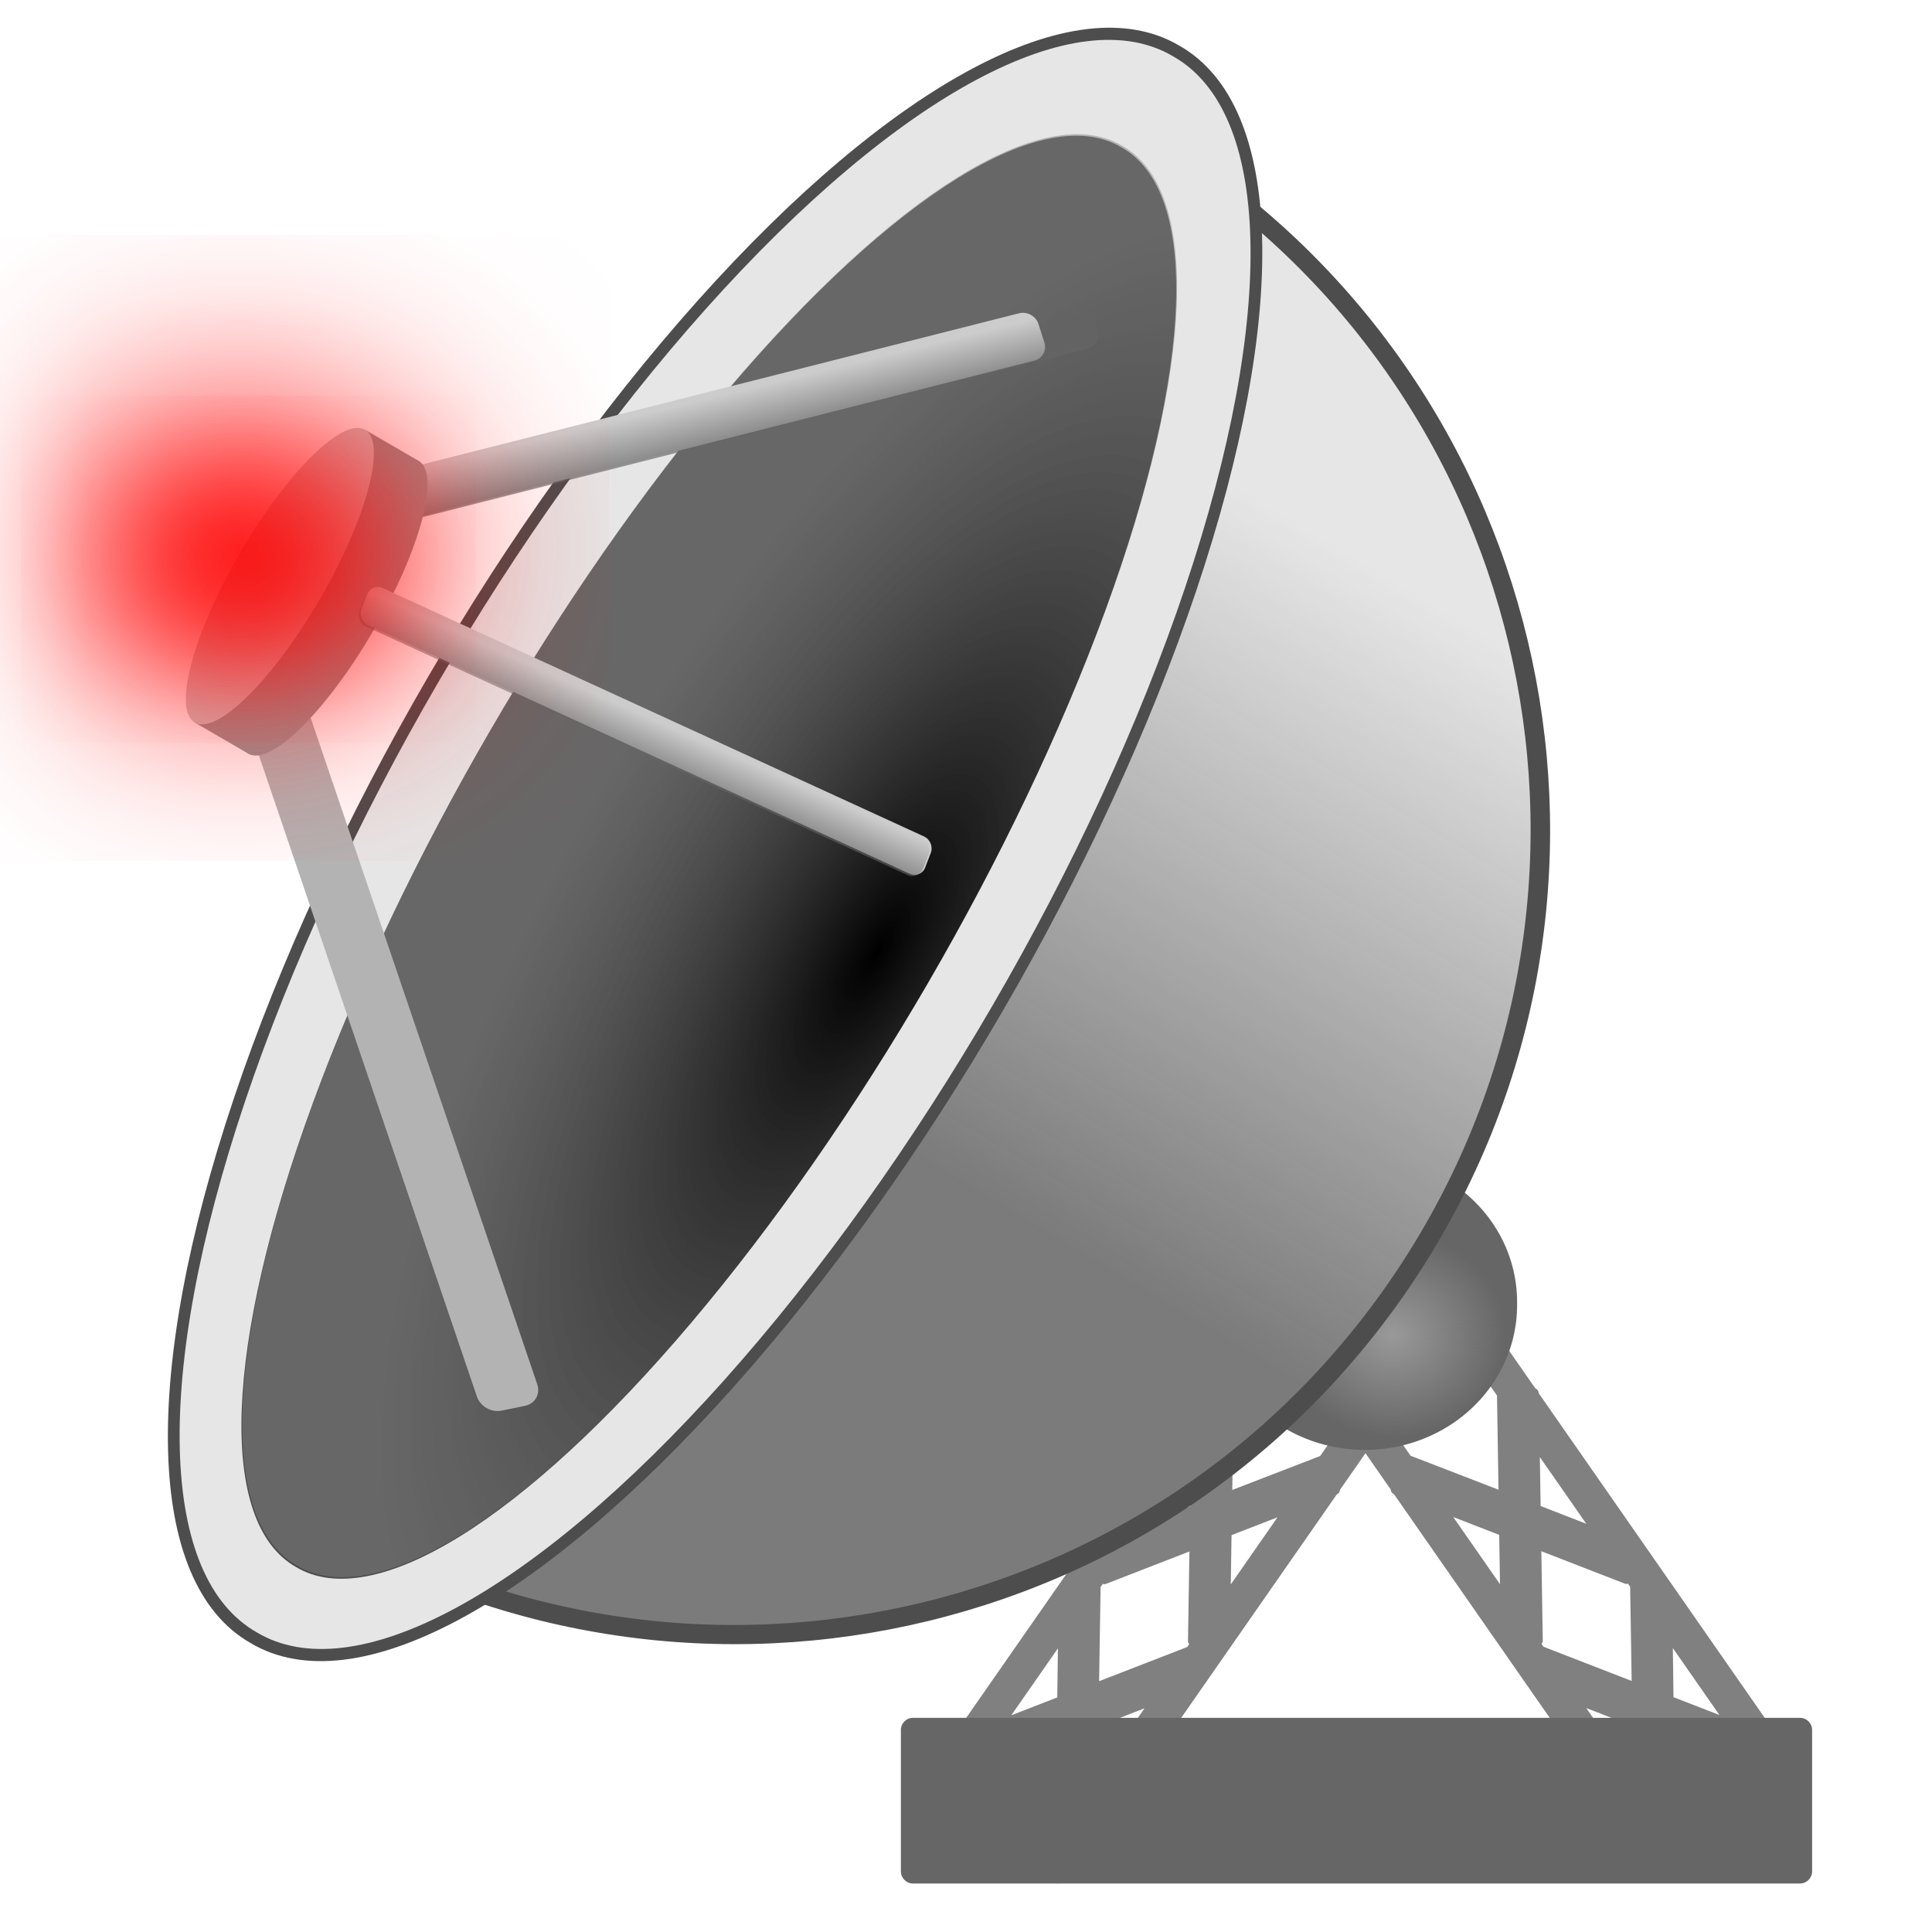
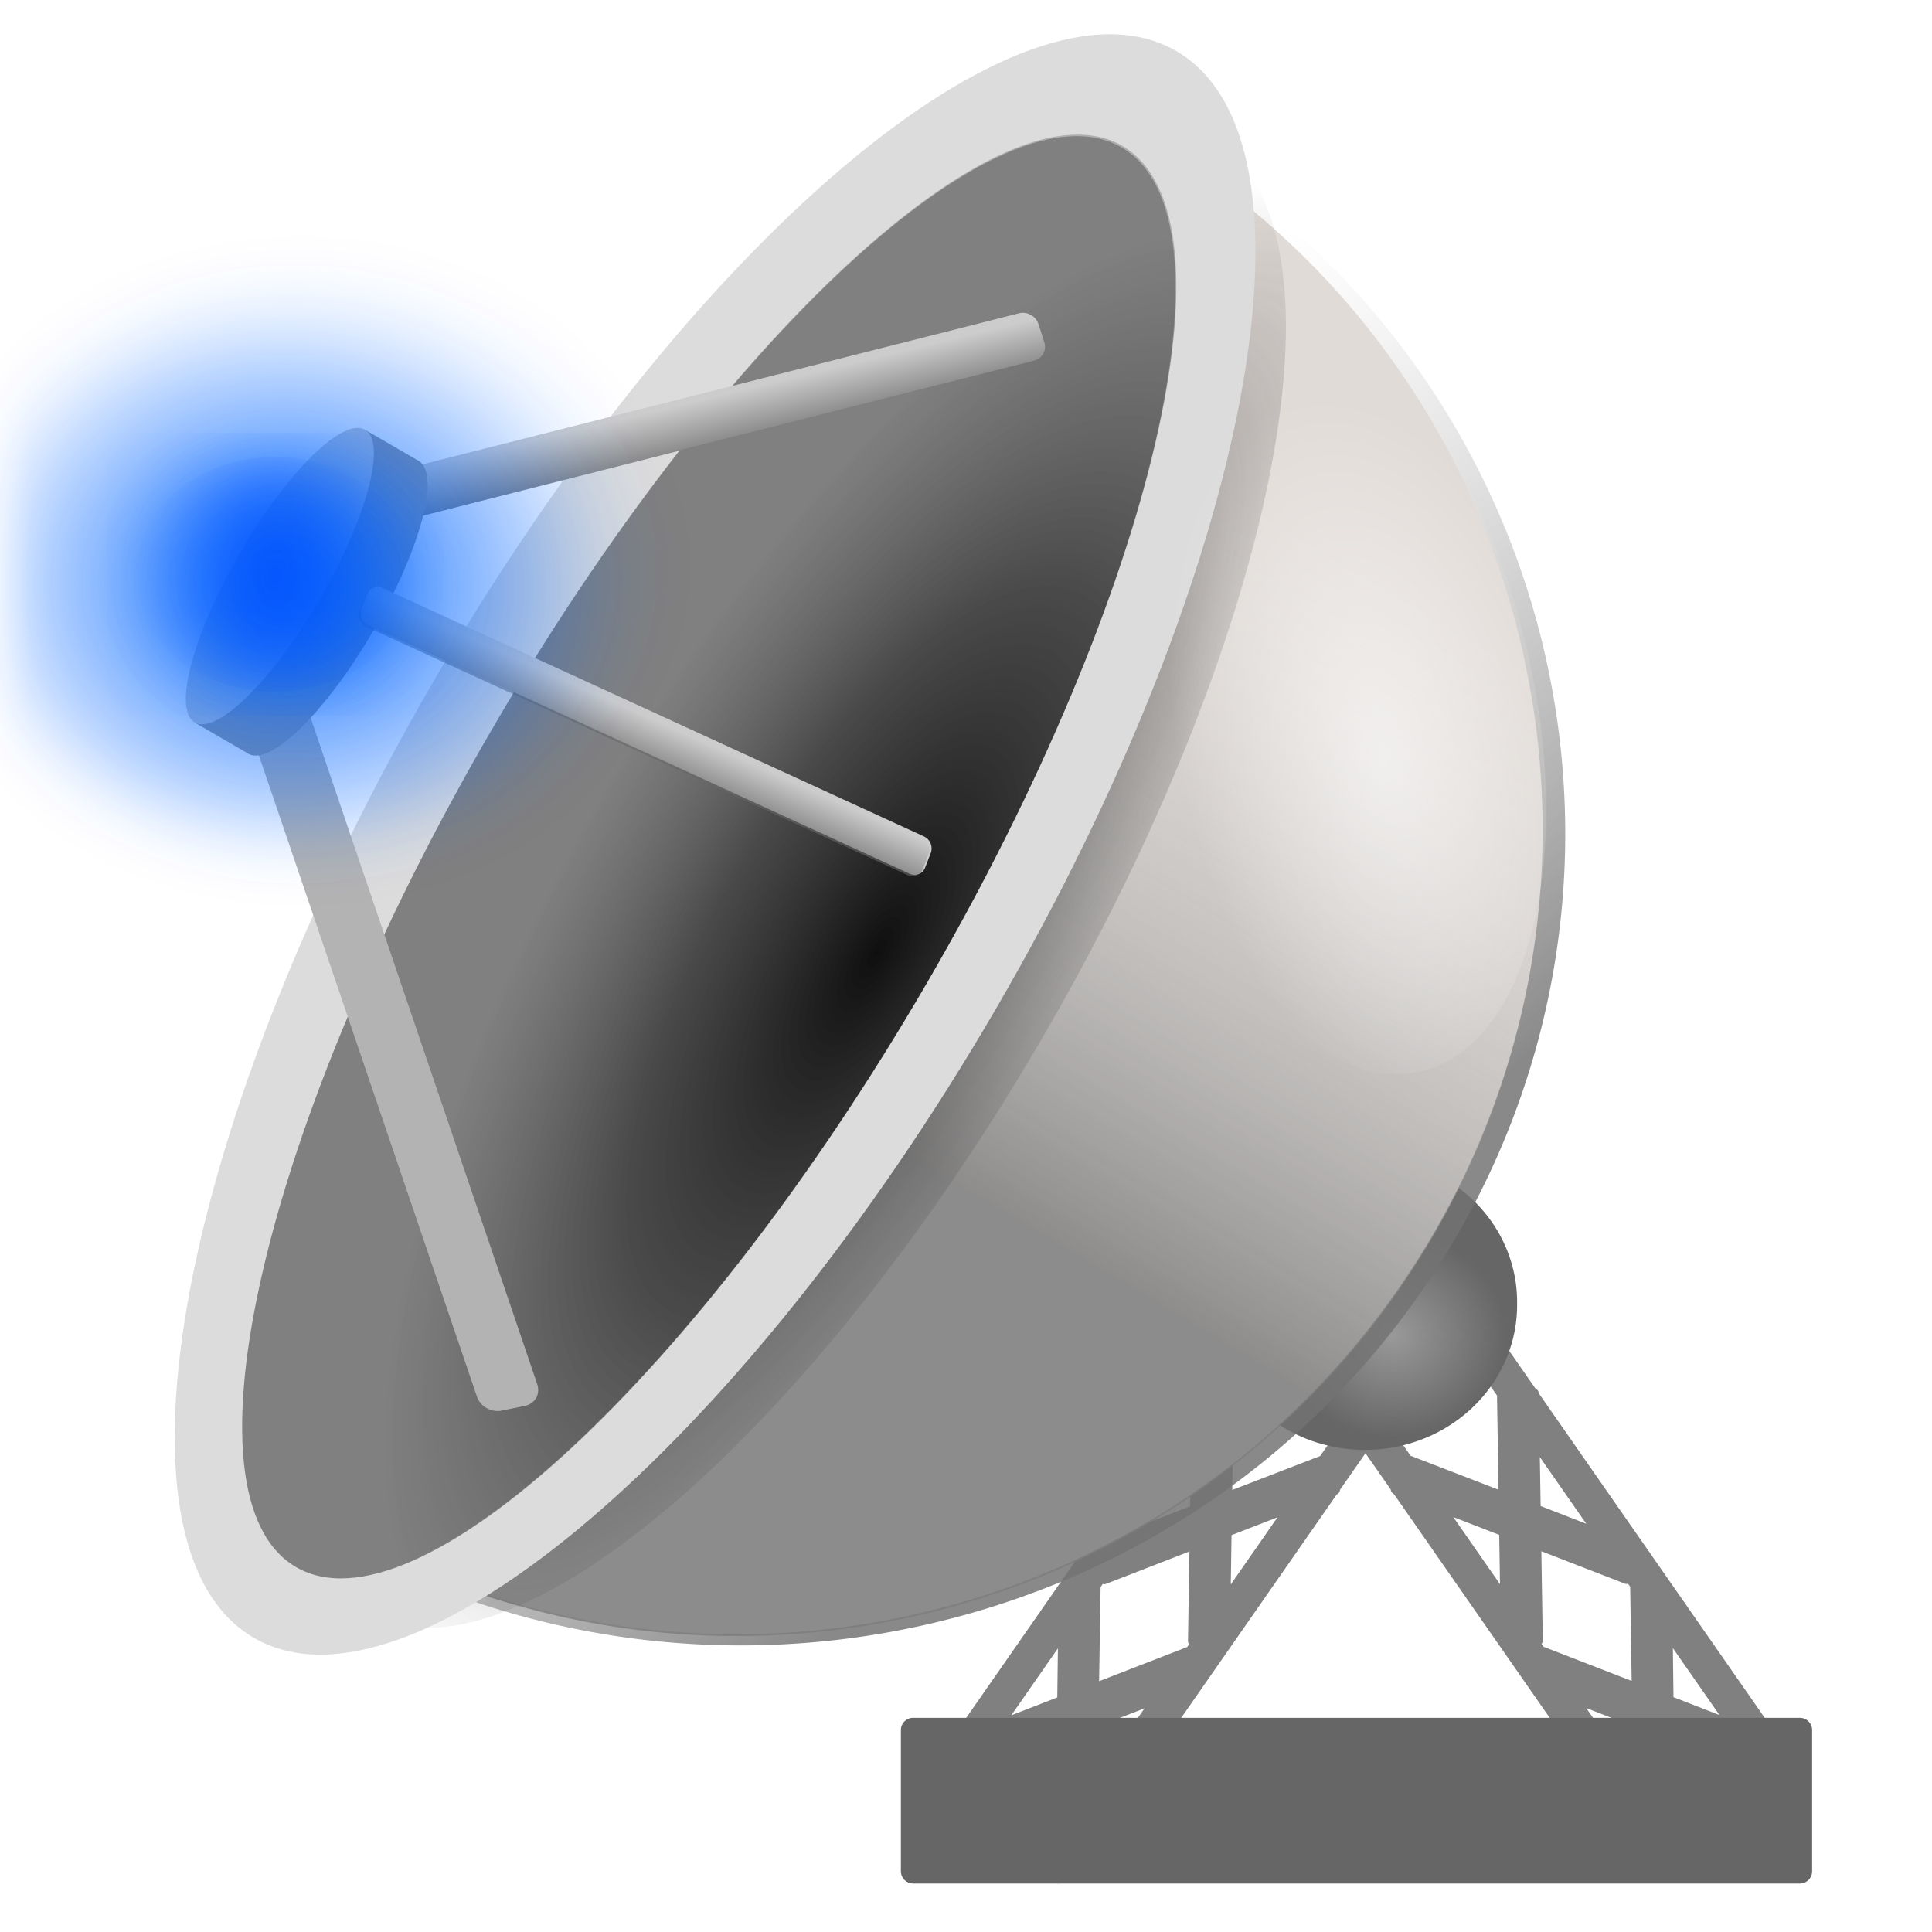
<svg xmlns="http://www.w3.org/2000/svg" xmlns:xlink="http://www.w3.org/1999/xlink" width="300" height="300" id="svg2" version="1.0">
  <defs id="defs4">
+     <linearGradient id="linearGradient3760">
+       <stop style="stop-color:#2b2b2b;stop-opacity:1;" offset="0" id="stop3762" />
+       <stop style="stop-color:#5f5f5f;stop-opacity:0.532;" offset="1" id="stop3764" />
+     </linearGradient>
+     <linearGradient id="linearGradient3789">
+       <stop style="stop-color:#333333;stop-opacity:1;" offset="0" id="stop3791" />
+       <stop style="stop-color:#333333;stop-opacity:0;" offset="1" id="stop3793" />
+     </linearGradient>
+     <linearGradient id="linearGradient3751">
+       <stop style="stop-color:#ffffff;stop-opacity:1;" offset="0" id="stop3753" />
+       <stop style="stop-color:#ffffff;stop-opacity:0;" offset="1" id="stop3755" />
+     </linearGradient>
    <linearGradient id="linearGradient4001">
      <stop style="stop-color:#666666;stop-opacity:1;" offset="0" id="stop4003" />
      <stop style="stop-color:#666666;stop-opacity:0;" offset="1" id="stop4005" />
    </linearGradient>
    <linearGradient id="linearGradient3971">
      <stop style="stop-color:#666666;stop-opacity:1;" offset="0" id="stop3973" />
      <stop style="stop-color:#666666;stop-opacity:0;" offset="1" id="stop3975" />
    </linearGradient>
    <linearGradient id="linearGradient3835">
-       <stop style="stop-color:#666666;stop-opacity:0.841" offset="0" id="stop3837" />
-       <stop style="stop-color:#666666;stop-opacity:0;" offset="1" id="stop3839" />
+       <stop style="stop-color:#7d7d7d;stop-opacity:0.839;" offset="0" id="stop3837" />
+       <stop style="stop-color:#dcdcdc;stop-opacity:0;" offset="1" id="stop3839" />
    </linearGradient>
    <linearGradient id="linearGradient1094">
      <stop style="stop-color:#999999;stop-opacity:1;" offset="0" id="stop1096" />
      <stop style="stop-color:#999999;stop-opacity:0;" offset="1" id="stop1098" />
    </linearGradient>
    <linearGradient id="linearGradient839">
      <stop id="stop841" offset="0" style="stop-color:#000000;stop-opacity:1;" />
      <stop style="stop-color:#404040;stop-opacity:0.749;" offset="0.5" id="stop857" />
      <stop style="stop-color:#808080;stop-opacity:0.498;" offset="1" id="stop849" />
    </linearGradient>
    <radialGradient gradientUnits="userSpaceOnUse" gradientTransform="matrix(1,0,0,0.4868744,0,58.73829)" r="74.286" fy="216.786" fx="146.429" cy="216.786" cx="146.429" id="radialGradient845-1" xlink:href="#linearGradient839-7" />
    <linearGradient id="linearGradient839-7">
-       <stop id="stop841-4" offset="0" style="stop-color:#000000;stop-opacity:1;" />
-       <stop style="stop-color:#404040;stop-opacity:0.749;" offset="0.5" id="stop857-0" />
+       <stop id="stop841-4" offset="0" style="stop-color:#0f0f0f;stop-opacity:1;" />
+       <stop style="stop-color:#373737;stop-opacity:0.749;" offset="0.5" id="stop857-0" />
      <stop style="stop-color:#808080;stop-opacity:0.498;" offset="1" id="stop849-9" />
    </linearGradient>
    <radialGradient r="74.286" fy="216.786" fx="146.429" cy="216.786" cx="146.429" gradientTransform="matrix(1,0,0,0.4868744,0,58.73829)" gradientUnits="userSpaceOnUse" id="radialGradient846" xlink:href="#linearGradient839-7" />
    <filter id="filter981">
      <feGaussianBlur id="feGaussianBlur983" stdDeviation="5" result="result1" />
      <feComposite id="feComposite985" in="SourceGraphic" operator="arithmetic" result="result2" k1="0.4" k3="0.8" k2="0" in2="result1" />
    </filter>
    <radialGradient xlink:href="#linearGradient961-8" id="radialGradient967-8" cx="52.282" cy="54.772" fx="52.282" fy="54.772" r="16.183" gradientTransform="matrix(1,0,0,0.8974359,0,5.617622)" gradientUnits="userSpaceOnUse" />
    <linearGradient id="linearGradient961-8">
      <stop style="stop-color:#ff0000;stop-opacity:1;" offset="0" id="stop963-2" />
      <stop style="stop-color:#ff0000;stop-opacity:0;" offset="1" id="stop965-4" />
    </linearGradient>
    <filter color-interpolation-filters="sRGB" id="filter981-5">
      <feGaussianBlur id="feGaussianBlur983-5" stdDeviation="5" result="result1" />
      <feComposite id="feComposite985-1" in="SourceGraphic" operator="arithmetic" result="fbSourceGraphic" k1="0.4" k3="0.8" k2="0" in2="result1" />
      <feColorMatrix result="fbSourceGraphicAlpha" in="fbSourceGraphic" values="0 0 0 -1 0 0 0 0 -1 0 0 0 0 -1 0 0 0 0 1 0" id="feColorMatrix1034" />
      <feGaussianBlur id="feGaussianBlur1036" stdDeviation="5" result="result1" in="fbSourceGraphic" />
      <feComposite id="feComposite1038" in="fbSourceGraphic" operator="arithmetic" result="result2" k1="0.4" k3="0.8" k2="0" in2="result1" />
    </filter>
    <radialGradient r="16.183" fy="54.772" fx="52.282" cy="54.772" cx="52.282" gradientTransform="matrix(1,0,0,0.8974359,0,5.617622)" gradientUnits="userSpaceOnUse" id="radialGradient1007-0" xlink:href="#linearGradient961-8-9" />
    <linearGradient id="linearGradient961-8-9">
      <stop style="stop-color:#ff0000;stop-opacity:1;" offset="0" id="stop963-2-4" />
      <stop style="stop-color:#ff0000;stop-opacity:0;" offset="1" id="stop965-4-8" />
    </linearGradient>
    <filter color-interpolation-filters="sRGB" id="filter981-5-8">
      <feGaussianBlur id="feGaussianBlur983-5-2" stdDeviation="5" result="result1" />
      <feComposite id="feComposite985-1-4" in="SourceGraphic" operator="arithmetic" result="fbSourceGraphic" k1="0.4" k3="0.8" k2="0" in2="result1" />
      <feColorMatrix result="fbSourceGraphicAlpha" in="fbSourceGraphic" values="0 0 0 -1 0 0 0 0 -1 0 0 0 0 -1 0 0 0 0 1 0" id="feColorMatrix1034-5" />
      <feGaussianBlur id="feGaussianBlur1036-5" stdDeviation="5" result="result1" in="fbSourceGraphic" />
      <feComposite id="feComposite1038-1" in="fbSourceGraphic" operator="arithmetic" result="result2" k1="0.4" k3="0.8" k2="0" in2="result1" />
    </filter>
    <radialGradient r="16.183" fy="54.772" fx="52.282" cy="54.772" cx="52.282" gradientTransform="matrix(1,0,0,0.8974359,0,5.617622)" gradientUnits="userSpaceOnUse" id="radialGradient194" xlink:href="#linearGradient961-8-9" />
    <radialGradient xlink:href="#linearGradient961-1" id="radialGradient967-7" cx="52.282" cy="54.772" fx="52.282" fy="54.772" r="16.183" gradientTransform="matrix(1,0,0,0.8974359,0,5.617622)" gradientUnits="userSpaceOnUse" />
    <linearGradient id="linearGradient961-1">
      <stop style="stop-color:#ff0000;stop-opacity:1;" offset="0" id="stop963-1" />
      <stop style="stop-color:#ff0000;stop-opacity:0;" offset="1" id="stop965-5" />
    </linearGradient>
    <filter color-interpolation-filters="sRGB" id="filter981-2">
      <feGaussianBlur id="feGaussianBlur983-7" stdDeviation="5" result="result1" />
      <feComposite id="feComposite985-6" in="SourceGraphic" operator="arithmetic" result="result2" k1="0.4" k3="0.8" k2="0" in2="result1" />
    </filter>
    <radialGradient r="16.183" fy="54.772" fx="52.282" cy="54.772" cx="52.282" gradientTransform="matrix(1,0,0,0.8974359,0,5.617622)" gradientUnits="userSpaceOnUse" id="radialGradient247" xlink:href="#linearGradient961-1" />
    <radialGradient xlink:href="#linearGradient1094" id="radialGradient1100" cx="197.925" cy="204.149" fx="197.925" fy="204.149" r="8.714" gradientTransform="matrix(1,0,0,1.047619,0,-9.721405)" gradientUnits="userSpaceOnUse" />
    <radialGradient r="74.286" fy="216.786" fx="146.429" cy="216.786" cx="146.429" gradientTransform="matrix(1,0,0,0.4868744,0,58.73829)" gradientUnits="userSpaceOnUse" id="radialGradient846-7" xlink:href="#linearGradient839-7-4" />
    <linearGradient id="linearGradient839-7-4">
      <stop id="stop841-4-0" offset="0" style="stop-color:#000000;stop-opacity:1;" />
      <stop style="stop-color:#404040;stop-opacity:0.749;" offset="0.5" id="stop857-0-9" />
      <stop style="stop-color:#808080;stop-opacity:0.498;" offset="1" id="stop849-9-4" />
    </linearGradient>
    <radialGradient r="74.286" fy="216.786" fx="146.429" cy="216.786" cx="146.429" gradientTransform="matrix(1,0,0,0.4868744,0,58.73829)" gradientUnits="userSpaceOnUse" id="radialGradient3735" xlink:href="#linearGradient839-7-4" />
    <radialGradient r="74.286" fy="216.786" fx="146.429" cy="216.786" cx="146.429" gradientTransform="matrix(1,0,0,0.4868744,0,58.73829)" gradientUnits="userSpaceOnUse" id="radialGradient846-8" xlink:href="#linearGradient839-7-2" />
    <linearGradient id="linearGradient839-7-2">
      <stop id="stop841-4-4" offset="0" style="stop-color:#000000;stop-opacity:1;" />
      <stop style="stop-color:#404040;stop-opacity:0.749;" offset="0.5" id="stop857-0-5" />
      <stop style="stop-color:#808080;stop-opacity:0.498;" offset="1" id="stop849-9-5" />
    </linearGradient>
    <linearGradient xlink:href="#linearGradient3835" id="linearGradient3841" x1="-17.811" y1="217.34" x2="67.927" y2="212.009" gradientUnits="userSpaceOnUse" />
    <linearGradient xlink:href="#linearGradient3835-4" id="linearGradient3841-2" x1="-92.616" y1="207.261" x2="21.596" y2="212.27" gradientUnits="userSpaceOnUse" />
    <linearGradient id="linearGradient3835-4">
      <stop style="stop-color:#666666;stop-opacity:1;" offset="0" id="stop3837-5" />
      <stop style="stop-color:#666666;stop-opacity:0;" offset="1" id="stop3839-8" />
    </linearGradient>
    <linearGradient xlink:href="#linearGradient3835-2" id="linearGradient3841-1" x1="-92.616" y1="207.261" x2="21.596" y2="212.27" gradientUnits="userSpaceOnUse" />
    <linearGradient id="linearGradient3835-2">
      <stop style="stop-color:#666666;stop-opacity:1;" offset="0" id="stop3837-1" />
      <stop style="stop-color:#666666;stop-opacity:0;" offset="1" id="stop3839-4" />
    </linearGradient>
    <linearGradient xlink:href="#linearGradient3971" id="linearGradient3977" x1="-300.811" y1="83.488" x2="-300.881" y2="90.773" gradientUnits="userSpaceOnUse" gradientTransform="translate(121.4482,30.16116)" />
    <linearGradient xlink:href="#linearGradient4001" id="linearGradient4007" x1="-166.877" y1="247.665" x2="-166.81" y2="254.088" gradientUnits="userSpaceOnUse" gradientTransform="translate(81.21639,-87.25902)" />
    <radialGradient xlink:href="#linearGradient961-1" id="radialGradient4086" gradientUnits="userSpaceOnUse" gradientTransform="matrix(1,0,0,0.8974359,0,5.617622)" cx="52.282" cy="54.772" fx="52.282" fy="54.772" r="16.183" />
    <radialGradient xlink:href="#linearGradient961-8-9" id="radialGradient4088" gradientUnits="userSpaceOnUse" gradientTransform="matrix(1,0,0,0.8974359,0,5.617622)" cx="52.282" cy="54.772" fx="52.282" fy="54.772" r="16.183" />
+     <radialGradient r="21.784" fy="45.643" fx="57.884" cy="45.643" cx="57.884" gradientTransform="matrix(1,0,0,0.8380952,0,7.389846)" gradientUnits="userSpaceOnUse" id="radialGradient1656" xlink:href="#linearGradient1622-8" />
+     <linearGradient id="linearGradient1622-8">
+       <stop style="stop-color:#00ff00;stop-opacity:1;" offset="0" id="stop1624-2" />
+       <stop style="stop-color:#00ff00;stop-opacity:0;" offset="1" id="stop1626-4" />
+     </linearGradient>
+     <filter color-interpolation-filters="sRGB" id="filter1630-5">
+       <feGaussianBlur id="feGaussianBlur1632-5" stdDeviation="5" result="result1" />
+       <feComposite k4="0" id="feComposite1634-1" in="SourceGraphic" operator="arithmetic" result="result2" k1="0.4" k3="0.8" k2="0" in2="result1" />
+     </filter>
+     <radialGradient xlink:href="#linearGradient1622" id="radialGradient1628" cx="57.884" cy="45.643" fx="57.884" fy="45.643" r="21.784" gradientTransform="matrix(1,0,0,0.8380952,0,7.389846)" gradientUnits="userSpaceOnUse" />
+     <linearGradient id="linearGradient1622">
+       <stop style="stop-color:#00ff00;stop-opacity:1;" offset="0" id="stop1624" />
+       <stop style="stop-color:#00ff00;stop-opacity:0;" offset="1" id="stop1626" />
+     </linearGradient>
+     <filter color-interpolation-filters="sRGB" id="filter1630">
+       <feGaussianBlur id="feGaussianBlur1632" stdDeviation="5" result="result1" />
+       <feComposite k4="0" id="feComposite1634" in="SourceGraphic" operator="arithmetic" result="result2" k1="0.4" k3="0.8" k2="0" in2="result1" />
+     </filter>
+     <radialGradient r="21.784" fy="45.643" fx="57.884" cy="45.643" cx="57.884" gradientTransform="matrix(1,0,0,0.8380952,0,7.389846)" gradientUnits="userSpaceOnUse" id="radialGradient3239" xlink:href="#linearGradient1622-8" />
+     <linearGradient xlink:href="#linearGradient3835" id="linearGradient2974" gradientUnits="userSpaceOnUse" x1="-17.811" y1="217.34" x2="67.927" y2="212.009" />
+     <radialGradient xlink:href="#linearGradient839-7" id="radialGradient2976" gradientUnits="userSpaceOnUse" gradientTransform="matrix(1,0,0,0.4868744,0,58.73829)" cx="146.429" cy="216.786" fx="146.429" fy="216.786" r="74.286" />
+     <linearGradient xlink:href="#linearGradient3971" id="linearGradient2978" gradientUnits="userSpaceOnUse" gradientTransform="translate(121.4482,30.16116)" x1="-300.811" y1="83.488" x2="-300.881" y2="90.773" />
+     <linearGradient xlink:href="#linearGradient4001" id="linearGradient2980" gradientUnits="userSpaceOnUse" gradientTransform="translate(81.21639,-87.25902)" x1="-166.877" y1="247.665" x2="-166.81" y2="254.088" />
+     <linearGradient xlink:href="#linearGradient4001" id="linearGradient2983" gradientUnits="userSpaceOnUse" gradientTransform="matrix(1.5,0,0,1.5,95.95145,-382.0425)" x1="-166.877" y1="247.665" x2="-166.81" y2="254.088" />
+     <linearGradient xlink:href="#linearGradient3971" id="linearGradient2989" gradientUnits="userSpaceOnUse" gradientTransform="matrix(1.5,0,0,1.5,320.9545,-176.5797)" x1="-300.811" y1="83.488" x2="-300.881" y2="90.773" />
+     <radialGradient xlink:href="#linearGradient3751" id="radialGradient3757" cx="214.199" cy="113.177" fx="214.199" fy="113.177" r="31.328" gradientTransform="matrix(0.9999832,0.00579562,-0.0105203,1.815185,-6.762148,-80.74076)" gradientUnits="userSpaceOnUse" />
+     <radialGradient xlink:href="#linearGradient3789" id="radialGradient3795" cx="140.06" cy="122.558" fx="140.06" fy="122.558" r="74.286" gradientTransform="matrix(-1.044538,-0.03616902,0.00691375,-0.300544,291.966,195.0014)" gradientUnits="userSpaceOnUse" />
+     <linearGradient xlink:href="#linearGradient3835-7" id="linearGradient2974-1" gradientUnits="userSpaceOnUse" x1="-17.811" y1="217.34" x2="67.927" y2="212.009" />
+     <linearGradient id="linearGradient3835-7">
+       <stop style="stop-color:#737373;stop-opacity:0.839;" offset="0" id="stop3837-4" />
+       <stop style="stop-color:#c1c1c1;stop-opacity:0;" offset="1" id="stop3839-0" />
+     </linearGradient>
+     <linearGradient gradientTransform="matrix(0.9866305,-0.00616167,-0.00671822,0.9815237,1.053025,2.53713)" y2="161.125" x2="42.69" y1="245.79" x1="18.806" gradientUnits="userSpaceOnUse" id="linearGradient3009" xlink:href="#linearGradient3835-7" />
+     <radialGradient r="21.784" fy="45.643" fx="57.884" cy="45.643" cx="57.884" gradientTransform="matrix(1,0,0,0.8380952,0,7.389846)" gradientUnits="userSpaceOnUse" id="radialGradient3239-1" xlink:href="#linearGradient1622-7" />
+     <linearGradient id="linearGradient1622-7">
+       <stop style="stop-color:#0064ff;stop-opacity:1;" offset="0" id="stop1624-4" />
+       <stop style="stop-color:#0064ff;stop-opacity:0.059;" offset="1" id="stop1626-0" />
+     </linearGradient>
+     <filter color-interpolation-filters="sRGB" id="filter1630-5-9">
+       <feGaussianBlur id="feGaussianBlur1632-5-4" stdDeviation="5" result="result1" />
+       <feComposite k4="0" id="feComposite1634-1-8" in="SourceGraphic" operator="arithmetic" result="result2" k1="0.4" k3="0.8" k2="0" in2="result1" />
+     </filter>
+     <linearGradient id="linearGradient3008">
+       <stop style="stop-color:#0064ff;stop-opacity:1;" offset="0" id="stop3010" />
+       <stop style="stop-color:#0064ff;stop-opacity:0;" offset="1" id="stop3012" />
+     </linearGradient>
+     <filter color-interpolation-filters="sRGB" id="filter1630-2">
+       <feGaussianBlur id="feGaussianBlur1632-4" stdDeviation="5" result="result1" />
+       <feComposite k4="0" id="feComposite1634-5" in="SourceGraphic" operator="arithmetic" result="result2" k1="0.4" k3="0.8" k2="0" in2="result1" />
+     </filter>
+     <radialGradient xlink:href="#linearGradient1622-7" id="radialGradient3823" cx="57.884" cy="45.643" fx="57.884" fy="45.643" r="26.141" gradientTransform="matrix(0.9366216,-0.02819319,0.04478603,1.487861,1.624405,-20.63558)" gradientUnits="userSpaceOnUse" />
+     <radialGradient xlink:href="#linearGradient1622-7" id="radialGradient3825" cx="56.366" cy="47.834" fx="56.366" fy="47.834" r="32.203" gradientTransform="matrix(0.6620919,0.01955536,-0.01662518,0.5725877,20.31824,18.37651)" gradientUnits="userSpaceOnUse" />
+     <filter id="filter3798" x="-0.11" width="1.221" y="-0.132" height="1.263">
+       <feGaussianBlur stdDeviation="2.003" id="feGaussianBlur3800" />
+     </filter>
  </defs>
  <g id="layer2" style="display:inline">
    <path style="fill:#808080;fill-opacity:1;fill-rule:evenodd;stroke:none;display:inline" d="m 211.544,180.124 c 0.814,-0.567 2.08,-0.13 2.857,0.987 l 24.003,34.474 c 0.299,0.116 0.53,0.432 0.535,0.768 l 41.214,59.193 c 0.777,1.116 0.748,2.455 -0.066,3.022 l -1.583,1.103 c -0.814,0.567 -2.104,0.147 -2.882,-0.97 l -2,-2.873 l -13.63,-5.29 l 0.207,14.636 l 2,2.873 c 0.777,1.116 0.748,2.455 -0.066,3.022 l -1.583,1.103 c -0.814,0.567 -2.104,0.147 -2.882,-0.97 l -41.214,-59.193 c -0.299,-0.116 -0.488,-0.428 -0.512,-0.735 L 191.915,196.767 c -0.777,-1.116 -0.724,-2.472 0.09,-3.039 l 1.583,-1.103 c 0.814,-0.567 2.08,-0.13 2.857,0.987 l 0.628,0.902 l 13.678,5.307 L 210.521,185.201 l -0.651,-0.935 c -0.777,-1.116 -0.724,-2.472 0.09,-3.039 l 1.583,-1.103 z m -7.817,23.943 l 7.257,10.422 l -0.12,-7.654 l -7.136,-2.769 z m 13.446,-9.313 l 0.121,7.603 l 7.112,2.786 l -7.233,-10.389 z m 0.232,14.619 l 0.192,14.25 c 0.001,0.106 -0.016,0.205 -0.054,0.286 l 1.489,2.138 l 13.655,5.273 l -0.232,-14.619 l -1.489,-2.138 c -0.08,0.003 -0.2,-0.015 -0.287,-0.048 l -13.274,-5.142 z m 8.255,26.194 l 7.257,10.422 l -0.12,-7.654 l -7.136,-2.769 z m 13.446,-9.313 l 0.121,7.603 l 7.089,2.752 l -7.21,-10.356 z m 0.232,14.619 l 0.223,13.931 c 0.003,0.187 -0.09,0.34 -0.202,0.438 l 0.326,0.468 l 13.678,5.307 l -0.232,-14.619 l -0.349,-0.501 c -0.13,0.071 -0.282,0.088 -0.456,0.02 l -12.988,-5.043 z m 6.976,24.357 l 7.257,10.422 l -0.12,-7.654 l -7.136,-2.769 z m 13.446,-9.313 l 0.097,7.62 l 7.136,2.769 l -7.233,-10.389 z" id="rect141-4-4-8-2-4" />
    <path style="fill:#808080;fill-opacity:1;fill-rule:evenodd;stroke:none;display:inline" d="m 212.487,180.162 c -0.814,-0.567 -2.08,-0.13 -2.857,0.987 l -24.003,34.474 c -0.299,0.116 -0.53,0.432 -0.535,0.768 l -41.214,59.193 c -0.777,1.116 -0.748,2.455 0.066,3.022 l 1.583,1.103 c 0.814,0.567 2.104,0.147 2.882,-0.97 l 2,-2.873 l 13.63,-5.29 l -0.207,14.636 l -2,2.873 c -0.777,1.116 -0.748,2.455 0.066,3.022 l 1.583,1.103 c 0.814,0.567 2.104,0.147 2.882,-0.97 l 41.214,-59.193 c 0.299,-0.116 0.488,-0.428 0.512,-0.735 l 24.026,-34.507 c 0.777,-1.116 0.724,-2.472 -0.09,-3.039 l -1.583,-1.103 c -0.814,-0.567 -2.08,-0.13 -2.857,0.987 l -0.628,0.902 l -13.678,5.307 l 0.232,-14.619 l 0.651,-0.935 c 0.777,-1.116 0.724,-2.472 -0.09,-3.039 l -1.583,-1.103 z m 7.817,23.943 l -7.257,10.422 l 0.12,-7.654 l 7.136,-2.769 z m -13.446,-9.313 l -0.121,7.603 l -7.112,2.786 l 7.233,-10.389 z m -0.232,14.619 l -0.192,14.25 c -0.001,0.106 0.016,0.205 0.054,0.286 l -1.489,2.138 l -13.655,5.273 l 0.232,-14.619 l 1.489,-2.138 c 0.08,0.003 0.2,-0.015 0.287,-0.048 l 13.274,-5.142 z m -8.255,26.194 l -7.257,10.422 l 0.12,-7.654 l 7.136,-2.769 z m -13.446,-9.313 l -0.121,7.603 l -7.089,2.752 l 7.21,-10.356 z m -0.232,14.619 l -0.223,13.931 c -0.003,0.187 0.09,0.34 0.202,0.438 l -0.326,0.468 l -13.678,5.307 l 0.232,-14.619 l 0.349,-0.501 c 0.13,0.071 0.282,0.088 0.456,0.02 l 12.988,-5.043 z m -6.976,24.357 l -7.257,10.422 l 0.12,-7.654 l 7.136,-2.769 z m -13.446,-9.313 l -0.097,7.62 l -7.136,2.769 l 7.233,-10.389 z" id="rect141-4-4-8-2-4-9" />
    <path style="fill:#666666;fill-opacity:1;fill-rule:evenodd;stroke:none" id="path282" d="m 206.639,204.149 a 8.714,9.129 0 1 1 -17.427,0 a 8.714,9.129 0 1 1 17.427,0 z" transform="matrix(2.713449,0,0,2.463764,-325.1293,-300.5642)" />
    <rect style="fill:#666666;fill-opacity:1;fill-rule:evenodd;stroke:none" id="rect274" width="141.494" height="25.726" x="139.889" y="266.742" ry="1.885" />
    <path style="fill:url(#radialGradient1100);fill-opacity:1;fill-rule:evenodd;stroke:none;display:inline" id="path282-1" d="m 206.639,204.149 a 8.714,9.129 0 1 1 -17.427,0 a 8.714,9.129 0 1 1 17.427,0 z" transform="matrix(2.018541,0,0,1.737269,-183.2643,-147.349)" />
  </g>
  <g transform="translate(-22.22335,53.73953)" id="layer1" style="display:inline">
-     <g id="g121" transform="matrix(0.754012,-1.296714,1.296714,0.754012,-66.57857,245.229)">
-       <path style="fill:#e6e6e6;fill-opacity:1;fill-rule:evenodd;stroke:none" id="path2965" d="m 94.191,162.656 a 93.154,89.212 0 0 1 -186.307,0" transform="matrix(0.8924019,0.06239593,-0.06515295,0.9318336,175.9166,-91.49982)" />
-       <path style="fill:url(#linearGradient3841);fill-opacity:1;fill-rule:evenodd;stroke:#4d4d4d;stroke-width:2.188;display:inline" id="path2965-1" d="m 94.191,162.656 a 93.154,89.212 0 0 1 -186.307,0" transform="matrix(0.8924019,0.06239593,-0.06515296,0.9318336,175.7413,-91.40717)" />
-       <path style="fill:#e6e6e6;fill-opacity:1;fill-rule:evenodd;stroke:#4d4d4d;stroke-opacity:1" id="path25-1-1" d="m 220.714,142.5 a 74.286,28.225 0 1 1 -148.571,0 a 74.286,28.225 0 1 1 148.571,0 z" transform="matrix(1.278846,0,0,1.193443,-23.55714,-111.1416)" />
-       <path style="fill:#4d4d4d;fill-opacity:1;fill-rule:evenodd;stroke:none;display:inline" id="path25-1-7-4-1" d="m 220.714,142.5 a 74.286,28.383 0 1 1 -148.571,0 a 74.286,28.383 0 1 1 148.571,0 z" transform="matrix(1.144231,0,1.4164745e-8,0.9180328,-5.319934,-71.78895)" />
-       <path style="fill:url(#radialGradient846);fill-opacity:1;fill-rule:evenodd;stroke:none" id="path25-1-7-4" d="m 220.714,142.5 a 74.286,28.383 0 1 1 -148.571,0 a 74.286,28.383 0 1 1 148.571,0 z" transform="matrix(1.144231,0,0,0.9180327,-5.140565,-71.79452)" />
-       <rect ry="1.577" transform="matrix(-0.6995315,-0.7146018,0.6689131,-0.7433406,0,0)" y="116.434" x="-209.891" height="5.149" width="79.849" id="rect71-4" style="fill:#cccccc;fill-opacity:1;fill-rule:evenodd;stroke:none" />
-       <rect ry="1.953" transform="matrix(0.6566507,-0.7541949,0.6652173,0.7466498,0,0)" y="121.385" x="30.257" height="6.375" width="76.69" id="rect71" style="fill:#b3b3b3;fill-opacity:1;fill-rule:evenodd;stroke:none" />
-       <rect ry="0.859" y="5.389" x="147.535" height="7.884" width="35.062" id="rect47" style="fill:#999999;fill-opacity:1;fill-rule:evenodd;stroke:none" />
-       <rect ry="1.577" transform="matrix(-0.6995315,-0.7146018,0.6689131,-0.7433406,0,0)" y="116.275" x="-215.534" height="5.149" width="79.849" id="rect71-4-2" style="fill:url(#linearGradient3977);fill-opacity:1;fill-rule:evenodd;stroke:none;display:inline" />
-       <path d="m 154.357,50.83 a 18.05,4.772 0 1 1 -36.1,0 a 18.05,4.772 0 1 1 36.1,0 z" id="path45-7" style="fill:#999999;fill-opacity:1;fill-rule:evenodd;stroke:none" transform="matrix(0.9712643,0,0,1,32.67549,-38.38684)" />
-       <path transform="matrix(0.9712643,0,0,1,32.67548,-44.81837)" d="m 154.357,50.83 a 18.05,4.772 0 1 1 -36.1,0 a 18.05,4.772 0 1 1 36.1,0 z" id="path45" style="fill:#cccccc;fill-opacity:1;fill-rule:evenodd;stroke:none" />
-       <rect ry="1.268" transform="matrix(-0.09633427,-0.995349,0.9872603,-0.1591137,0,0)" y="163.231" x="-105.591" height="4.139" width="64.186" id="rect71-4-8" style="fill:#cccccc;fill-opacity:1;fill-rule:evenodd;stroke:none;display:inline" />
-       <rect ry="1.268" transform="matrix(-0.09633426,-0.995349,0.9872603,-0.1591137,0,0)" y="163.018" x="-105.423" height="4.139" width="64.186" id="rect71-4-8-2" style="fill:url(#linearGradient4007);fill-opacity:1;fill-rule:evenodd;stroke:none;display:inline" />
-     </g>
+     <path transform="matrix(0.7714143,-1.120225,1.186296,0.7942473,-56.41857,-52.41469)" d="m 94.191,162.656 c 0,49.27 -41.706,89.212 -93.154,89.212 c -51.447,0 -93.154,-39.941 -93.154,-89.212" id="path2965-1-9" style="fill:url(#linearGradient3009);fill-opacity:1;fill-rule:evenodd;stroke:none;display:inline" />
+     <path transform="matrix(0.7537914,-1.110142,1.159195,0.7870984,-52.5844,-51.87642)" d="m 94.191,162.656 c 0,49.27 -41.706,89.212 -93.154,89.212 c -51.447,0 -93.154,-39.941 -93.154,-89.212" id="path2965" style="fill:#e1dbd7;fill-opacity:1;fill-rule:evenodd;stroke:none" />
+     <path transform="matrix(0.7537914,-1.110142,1.159195,0.7870984,-52.59646,-51.57921)" d="m 94.191,162.656 c 0,49.27 -41.706,89.212 -93.154,89.212 c -51.447,0 -93.154,-39.941 -93.154,-89.212" id="path2965-1" style="fill:url(#linearGradient2974);fill-opacity:1;fill-rule:evenodd;stroke:none;display:inline" />
+     <path transform="matrix(0.8855881,-1.537967,1.421284,0.8345733,-187.3709,188.6357)" d="m 220.714,142.5 c 0,15.588 -33.259,28.225 -74.286,28.225 c -41.027,0 -74.286,-12.637 -74.286,-28.225 c 0,-15.588 33.259,-28.225 74.286,-28.225 c 41.027,0 74.286,12.637 74.286,28.225 z" id="path25-1-1-1" style="opacity:0.75;fill:url(#radialGradient3795);fill-opacity:1;fill-rule:evenodd;stroke:none;display:inline" />
+     <path transform="matrix(0.9642654,-1.658297,1.547553,0.89987,-228.4598,191.9737)" d="m 220.714,142.5 c 0,15.588 -33.259,28.225 -74.286,28.225 c -41.027,0 -74.286,-12.637 -74.286,-28.225 c 0,-15.588 33.259,-28.225 74.286,-28.225 c 41.027,0 74.286,12.637 74.286,28.225 z" id="path25-1-1" style="fill:#dcdcdc;fill-opacity:1;fill-rule:evenodd;stroke:none" />
+     <path transform="matrix(0.8627637,-1.483739,1.190425,0.6922077,-163.6796,197.9977)" d="m 220.714,142.5 c 0,15.675 -33.259,28.383 -74.286,28.383 c -41.027,0 -74.286,-12.707 -74.286,-28.383 c 0,-15.675 33.259,-28.383 74.286,-28.383 c 41.027,0 74.286,12.707 74.286,28.383 z" id="path25-1-7-4-1" style="fill:#808080;fill-opacity:1;fill-rule:evenodd;stroke:none;display:inline" />
+     <path transform="matrix(0.8627637,-1.483739,1.190425,0.6922077,-163.5515,197.7609)" d="m 220.714,142.5 c 0,15.675 -33.259,28.383 -74.286,28.383 c -41.027,0 -74.286,-12.707 -74.286,-28.383 c 0,-15.675 33.259,-28.383 74.286,-28.383 c 41.027,0 74.286,12.707 74.286,28.383 z" id="path25-1-7-4" style="fill:url(#radialGradient2976);fill-opacity:1;fill-rule:evenodd;stroke:none" />
+     <rect style="fill:#cccccc;fill-opacity:1;fill-rule:evenodd;stroke:none" id="rect71-4" width="119.774" height="7.723" x="-176.054" y="-47.17" transform="matrix(-0.9693926,0.2455158,-0.3063542,-0.9519176,0,0)" ry="2.366" />
+     <rect style="fill:#b3b3b3;fill-opacity:1;fill-rule:evenodd;stroke:none" id="rect71" width="115.035" height="9.563" x="-183.436" y="38.956" transform="matrix(-0.3219015,-0.9467732,0.9798485,-0.1997423,0,0)" ry="2.93" />
+     <rect style="fill:#999999;fill-opacity:1;fill-rule:evenodd;stroke:none" id="rect47" width="52.593" height="11.826" x="-24.16" y="73.798" ry="1.288" transform="matrix(0.5026747,-0.8644757,0.8644757,0.5026747,0,0)" />
+     <rect style="fill:url(#linearGradient2989);fill-opacity:1;fill-rule:evenodd;stroke:none;display:inline" id="rect71-4-2" width="119.774" height="7.723" x="-176.099" y="-47.209" transform="matrix(-0.9693926,0.2455158,-0.3063542,-0.9519176,0,0)" ry="2.366" />
+     <path transform="matrix(0.7323449,-1.259452,1.296714,0.754012,-91.71759,173.9141)" style="fill:#999999;fill-opacity:1;fill-rule:evenodd;stroke:none" id="path45-7" d="m 154.357,50.83 c 0,2.635 -8.081,4.772 -18.05,4.772 c -9.969,0 -18.05,-2.136 -18.05,-4.772 c 0,-2.635 8.081,-4.772 18.05,-4.772 c 9.969,0 18.05,2.136 18.05,4.772 z" />
+     <path style="fill:#cccccc;fill-opacity:1;fill-rule:evenodd;stroke:none" id="path45" d="m 154.357,50.83 c 0,2.635 -8.081,4.772 -18.05,4.772 c -9.969,0 -18.05,-2.136 -18.05,-4.772 c 0,-2.635 8.081,-4.772 18.05,-4.772 c 9.969,0 18.05,2.136 18.05,4.772 z" transform="matrix(0.7323449,-1.259452,1.296714,0.754012,-100.0575,169.0646)" />
+     <rect style="fill:#cccccc;fill-opacity:1;fill-rule:evenodd;stroke:none;display:inline" id="rect71-4-8" width="96.28" height="6.208" x="-184.26" y="-6.308" transform="matrix(-0.9088798,-0.4170581,0.3587208,-0.9334449,0,0)" ry="1.902" />
+     <rect style="fill:url(#linearGradient2983);fill-opacity:1;fill-rule:evenodd;stroke:none;display:inline" id="rect71-4-8-2" width="96.28" height="6.208" x="-184.007" y="-6.627" transform="matrix(-0.9088798,-0.4170581,0.3587208,-0.9334449,0,0)" ry="1.902" />
+     <path style="opacity:0.6;fill:url(#radialGradient3757);fill-opacity:1;fill-rule:evenodd;stroke:none" id="path2977" d="m 231.95,113.9 c 0,33.572 -14.026,60.788 -31.328,60.788 c -17.302,0 -31.328,-27.216 -31.328,-60.788 c 0,-33.572 14.026,-60.788 31.328,-60.788 c 17.302,0 31.328,27.216 31.328,60.788 z" transform="matrix(0.9718285,-0.2356892,0.2356892,0.9718285,6.839217,-9.885264)" />
  </g>
-   <g id="layer3">
-     <path style="fill:url(#radialGradient4086);fill-opacity:1;fill-rule:evenodd;stroke:none;display:inline;filter:url(#filter981-2)" id="path187" d="m 68.465,54.772 a 16.183,14.523 0 1 1 -32.365,0 a 16.183,14.523 0 1 1 32.365,0 z" transform="matrix(2.961538,0,0,2.764286,-117.9062,-66.34264)" />
-     <path style="fill:url(#radialGradient4088);fill-opacity:1;fill-rule:evenodd;stroke:none;display:inline;filter:url(#filter981-5-8)" id="path187-7" d="m 68.465,54.772 a 16.183,14.523 0 1 1 -32.365,0 a 16.183,14.523 0 1 1 32.365,0 z" transform="matrix(1.817237,0,0,1.527334,-56.41986,4.726948)" />
+   <g id="layer3" style="display:inline">
+     <path style="fill:url(#radialGradient3825);fill-opacity:1;fill-rule:evenodd;stroke:none;display:inline;filter:url(#filter3798)" id="path398-7-5" d="m 79.668,45.643 a 21.784,18.257 0 1 1 -43.568,0 a 21.784,18.257 0 1 1 43.568,0 z" transform="matrix(2.39143,0,0,2.37108,-91.53712,-20.25674)" />
+     <path style="opacity:0.8;fill:url(#radialGradient3823);fill-opacity:1;fill-rule:evenodd;stroke:none;display:inline;filter:url(#filter1630-2)" id="path398-1" d="m 79.668,45.643 a 21.784,18.257 0 1 1 -43.568,0 a 21.784,18.257 0 1 1 43.568,0 z" transform="translate(-15.14523,43.56846)" />
  </g>
</svg>
